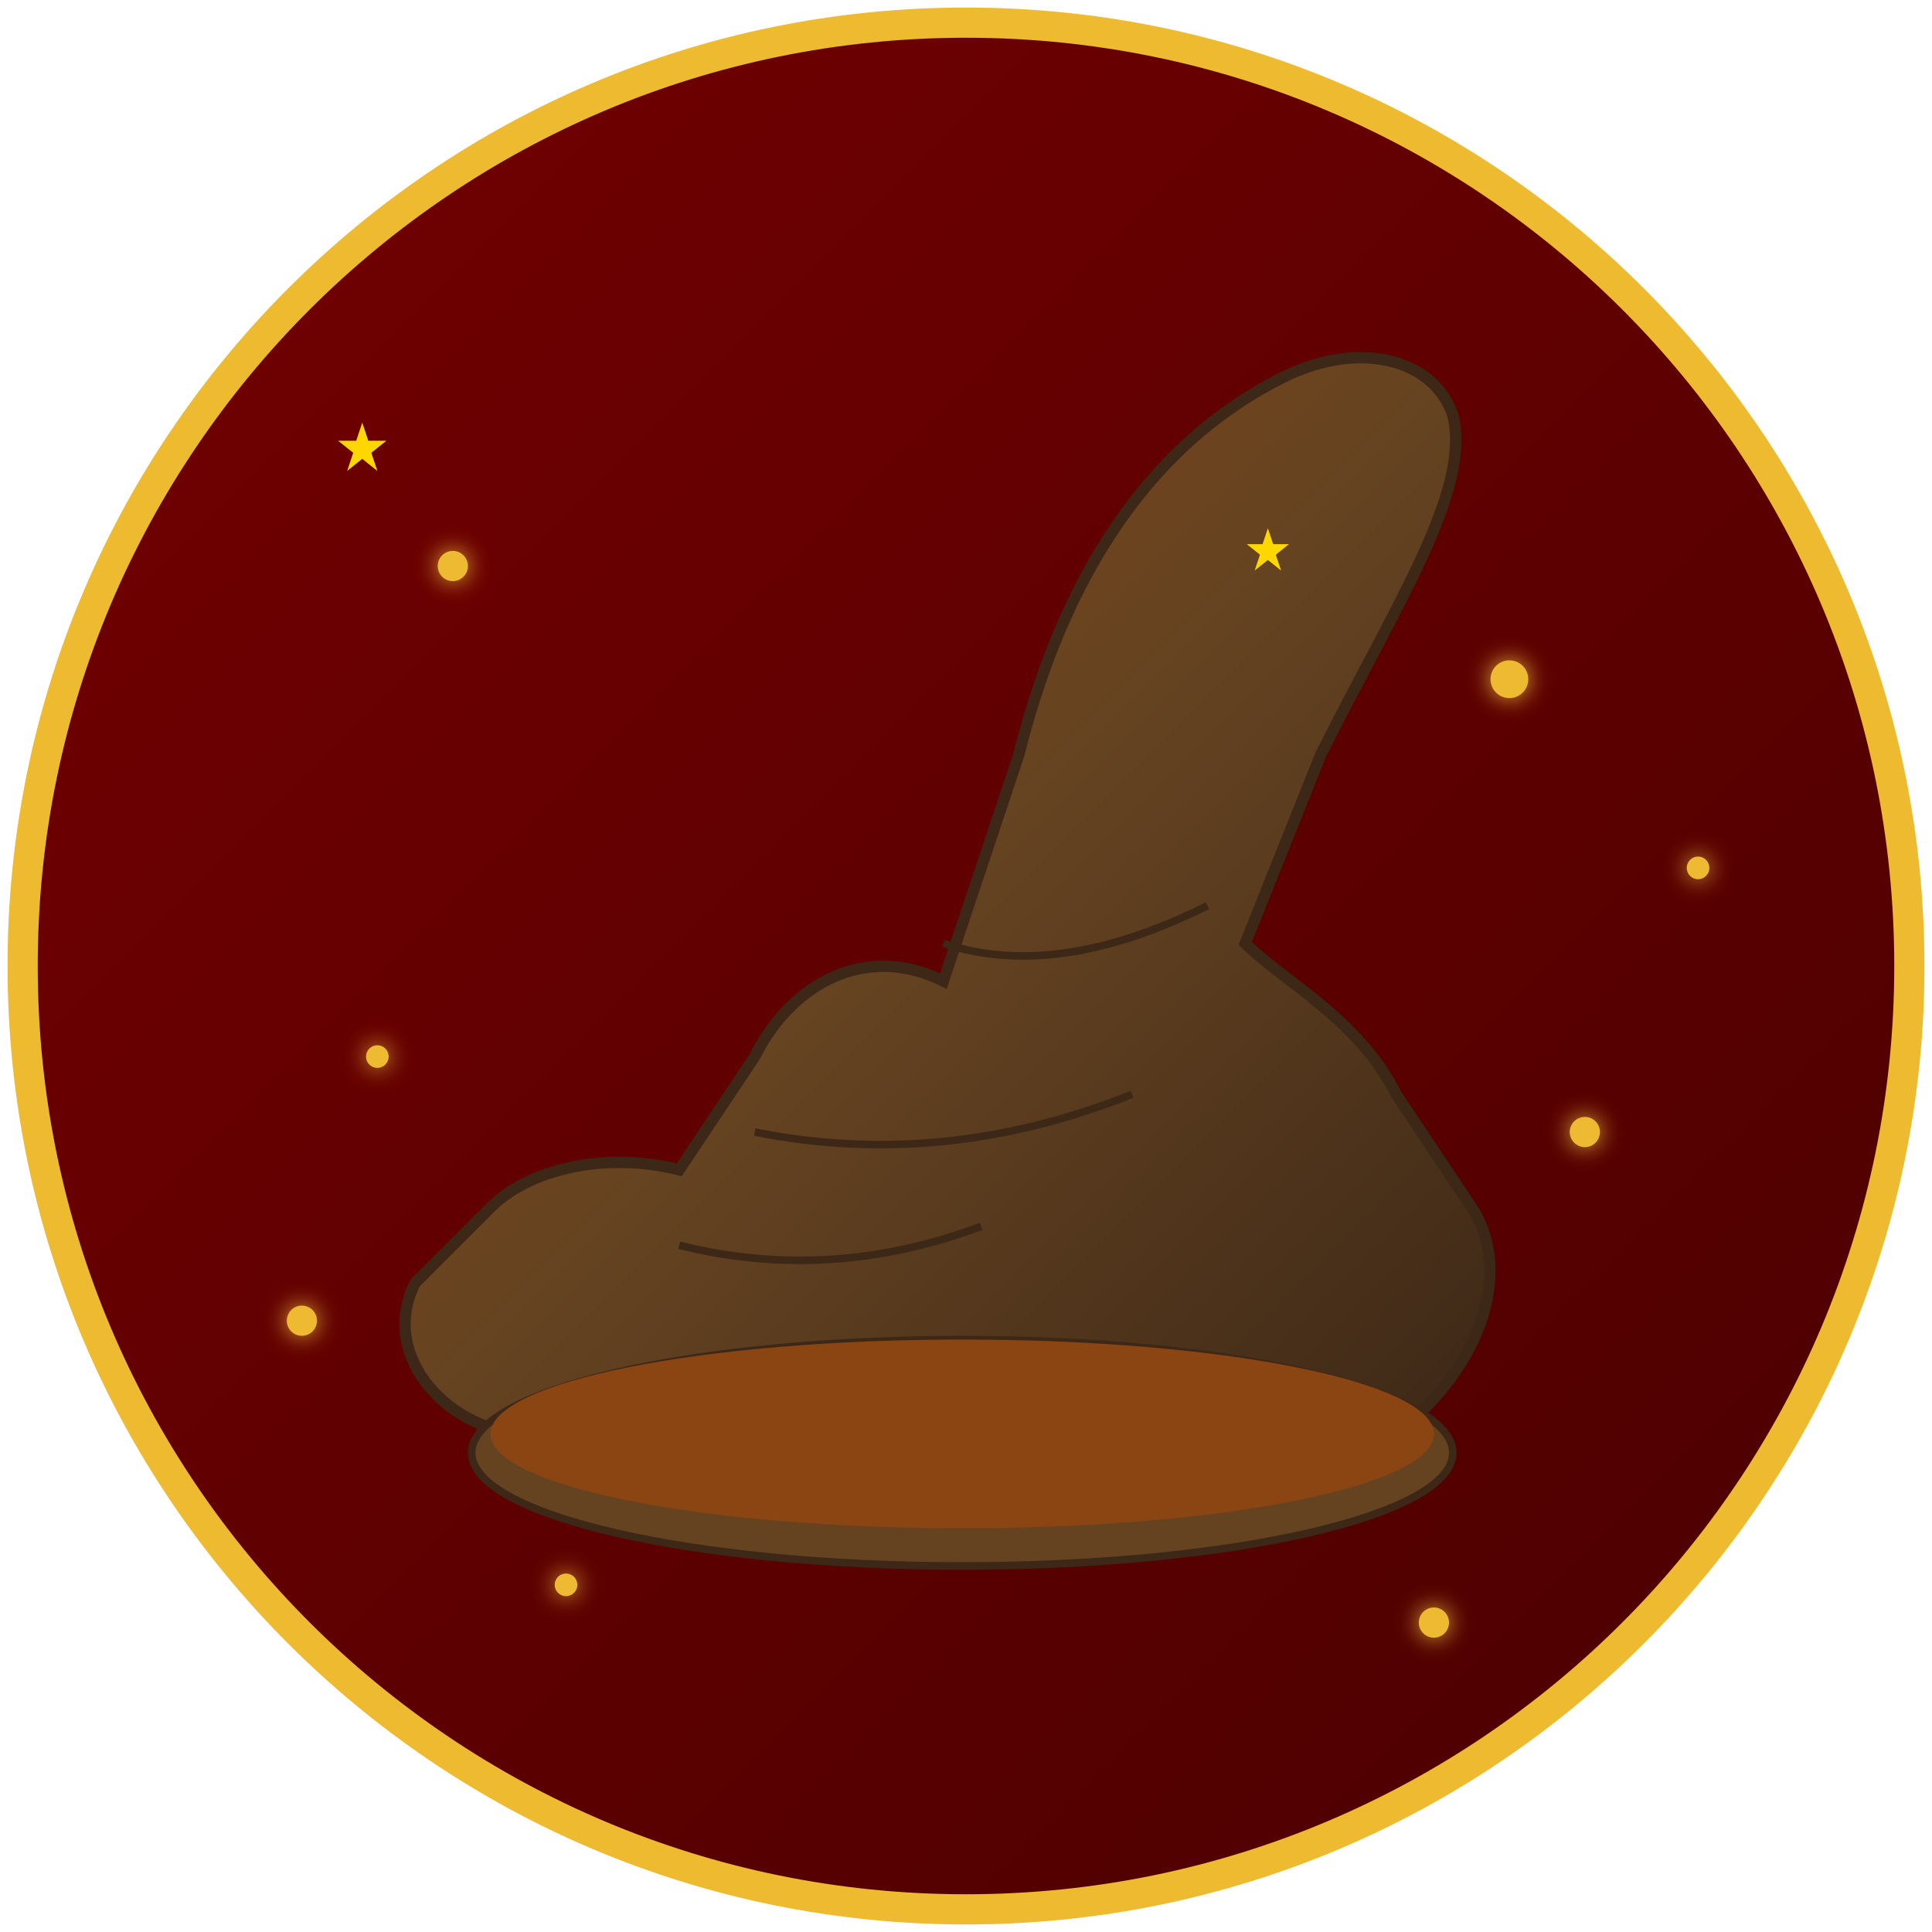
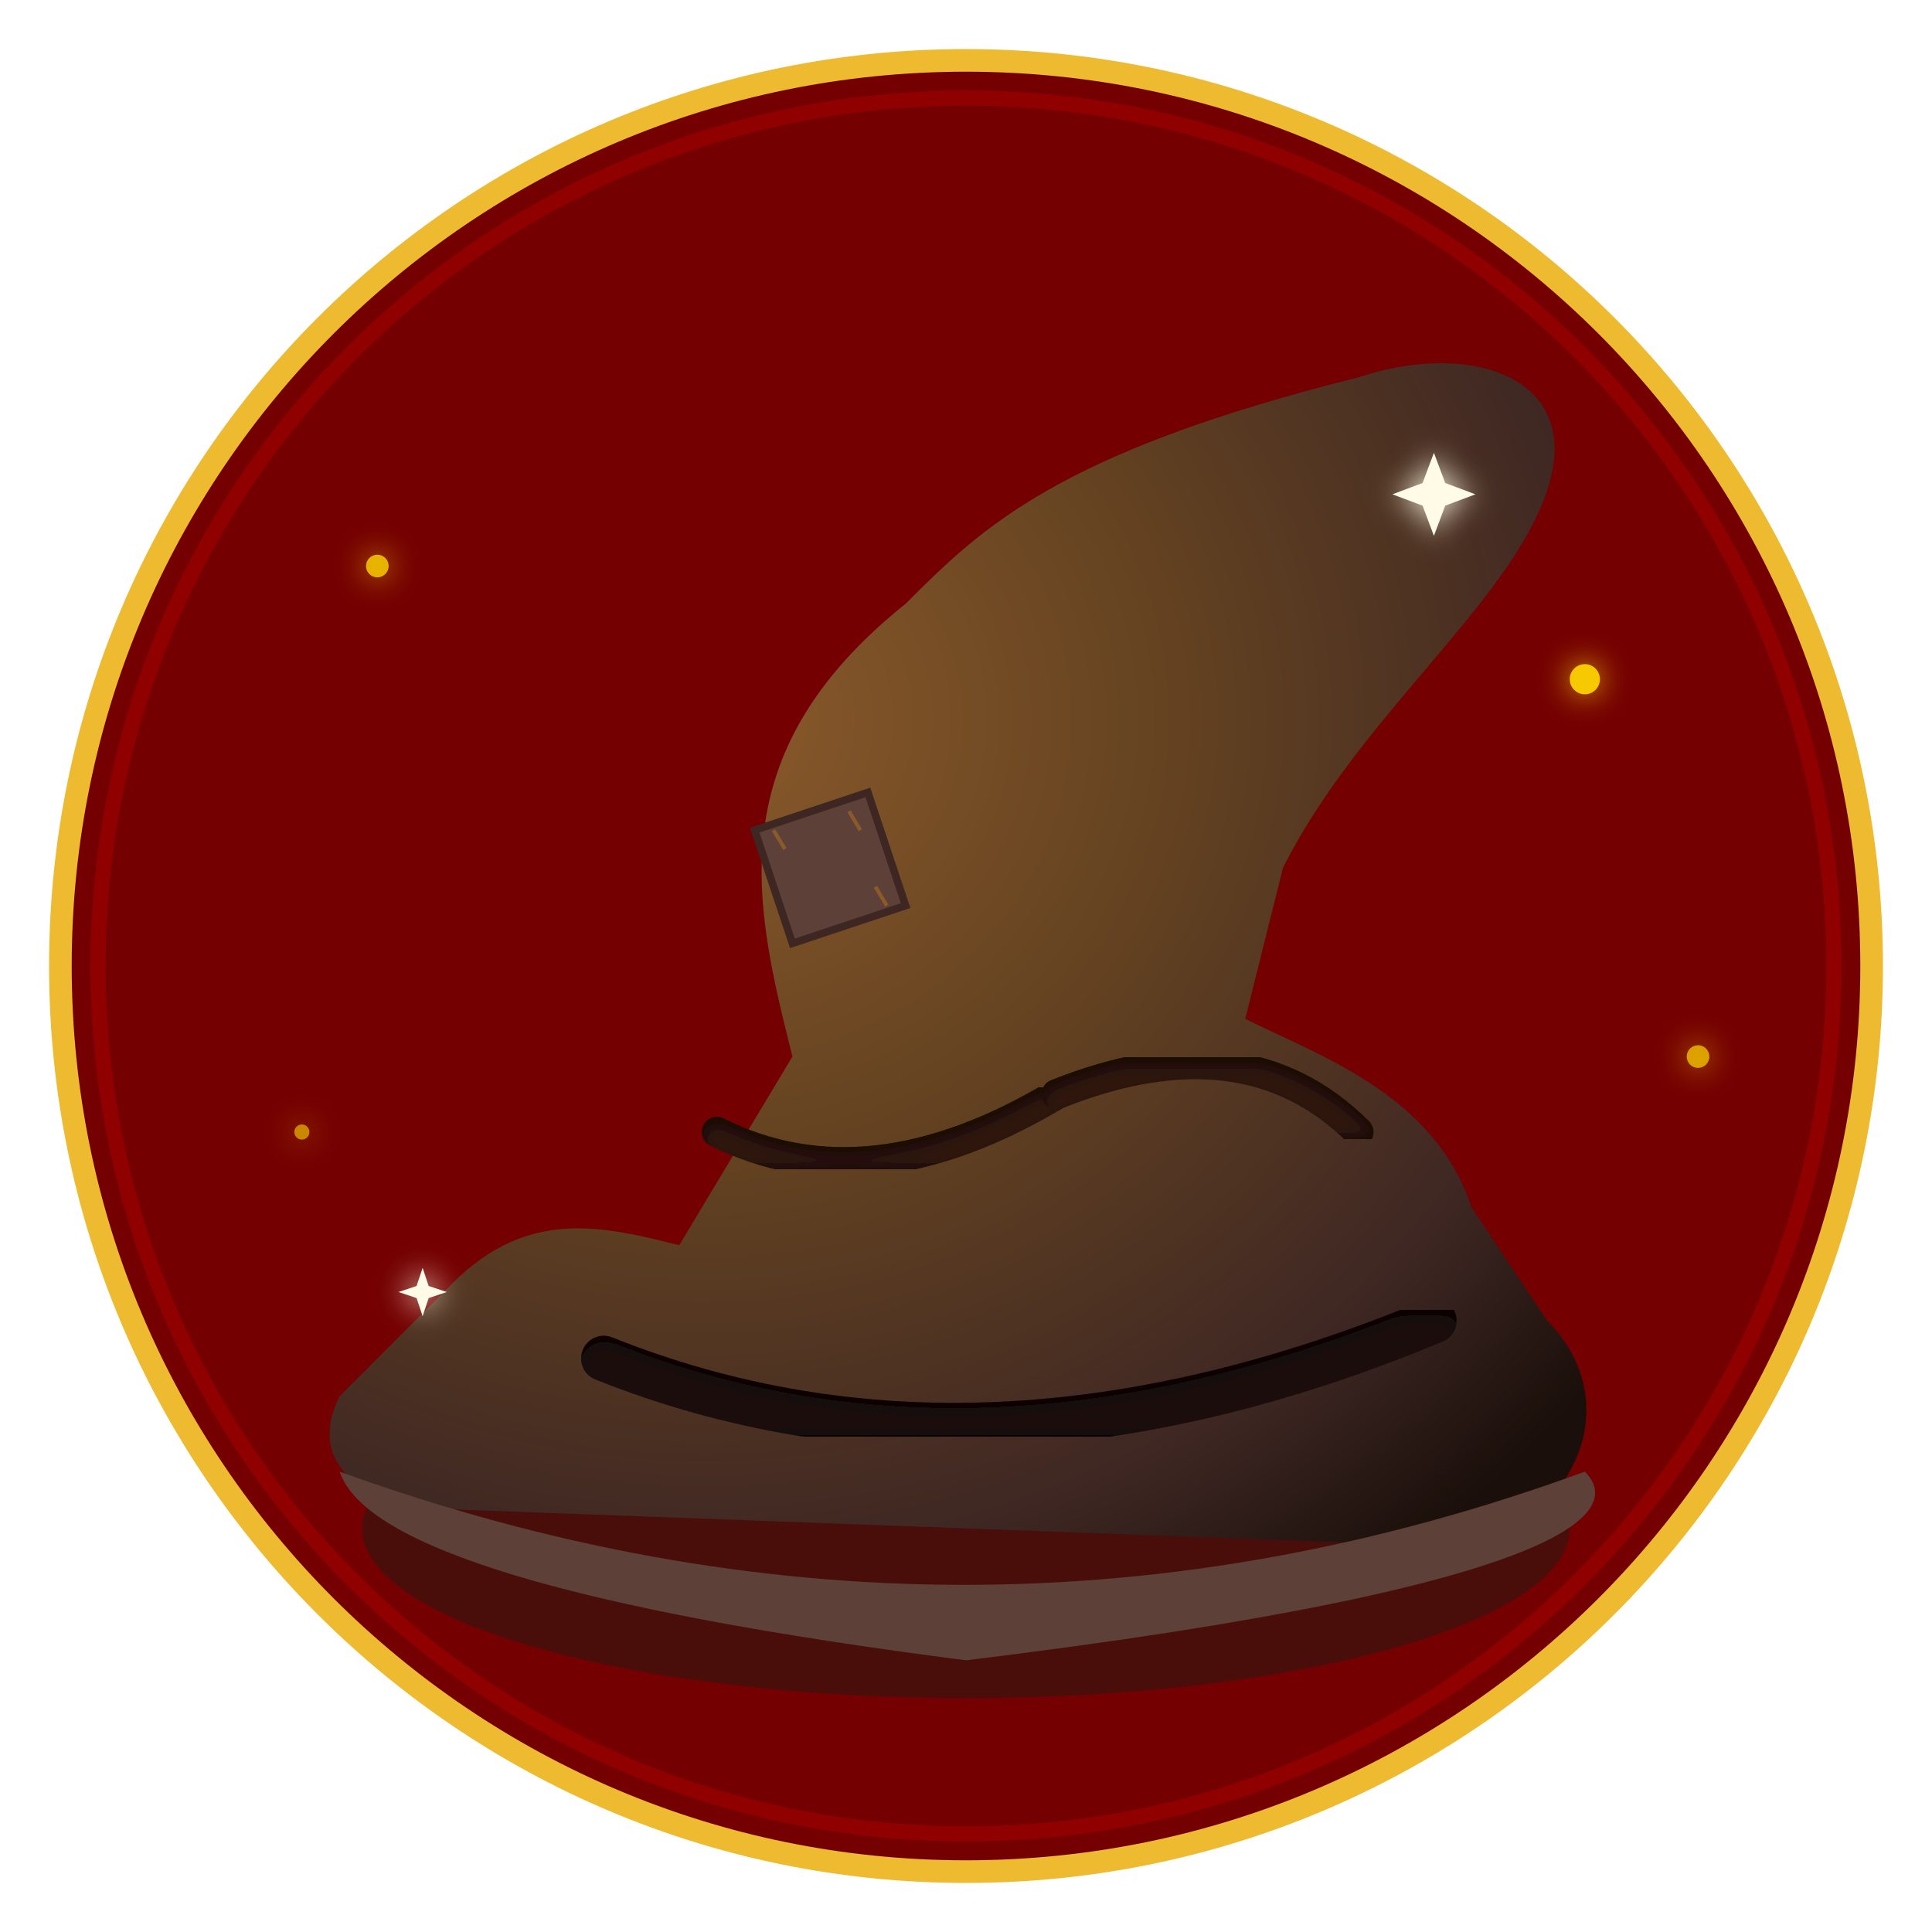
<svg xmlns="http://www.w3.org/2000/svg" viewBox="0 0 512 512">
  <defs>
-     <linearGradient id="hatGrad" x1="0%" y1="0%" x2="100%" y2="100%">
-       <stop offset="0%" stop-color="#8B4513" />
-       <stop offset="50%" stop-color="#654321" />
-       <stop offset="100%" stop-color="#3d2817" />
-     </linearGradient>
-     <linearGradient id="bgGrad" x1="0%" y1="0%" x2="100%" y2="100%">
-       <stop offset="0%" stop-color="#740001" />
-       <stop offset="100%" stop-color="#4a0001" />
-     </linearGradient>
-     <filter id="glow">
-       <feGaussianBlur stdDeviation="3" result="coloredBlur" />
+     <radialGradient id="leatherGrad" cx="30%" cy="30%" r="90%">
+       <stop offset="0%" stop-color="#8B5A2B" />
+       <stop offset="40%" stop-color="#654321" />
+       <stop offset="80%" stop-color="#3E2723" />
+       <stop offset="100%" stop-color="#1A0F0A" />
+     </radialGradient>
+     <filter id="insetShadow">
+       <feOffset dx="0" dy="2" />
+       <feGaussianBlur stdDeviation="2" result="offset-blur" />
+       <feComposite operator="out" in="SourceGraphic" in2="offset-blur" result="inverse" />
+       <feFlood flood-color="black" flood-opacity="0.8" result="color" />
+       <feComposite operator="in" in="color" in2="inverse" result="shadow" />
+       <feComposite operator="over" in="shadow" in2="SourceGraphic" />
+     </filter>
+     <filter id="goldenGlow" x="-50%" y="-50%" width="200%" height="200%">
+       <feGaussianBlur stdDeviation="4" result="coloredBlur" />
      <feMerge>
        <feMergeNode in="coloredBlur" />
        <feMergeNode in="SourceGraphic" />
      </feMerge>
    </filter>
  </defs>
-   <circle cx="256" cy="256" r="250" fill="url(#bgGrad)" stroke="#eeba30" stroke-width="8" />
-   <path d="M 140 380             C 120 380, 100 360, 110 340            L 130 320            C 140 310, 160 305, 180 310            L 200 280            C 210 260, 230 250, 250 260            L 270 200            C 280 160, 300 120, 340 100            C 360 90, 380 95, 385 110            C 390 130, 370 160, 350 200            L 330 250            C 340 260, 360 270, 370 290            L 390 320            C 400 335, 395 360, 370 380            Z" fill="url(#hatGrad)" stroke="#3d2817" stroke-width="3" />
-   <ellipse cx="255" cy="385" rx="130" ry="30" fill="#654321" stroke="#3d2817" stroke-width="2" />
-   <ellipse cx="255" cy="380" rx="125" ry="25" fill="#8B4513" />
-   <path d="M 180 330 Q 220 340, 260 325" stroke="#3d2817" stroke-width="2" fill="none" />
-   <path d="M 200 300 Q 250 310, 300 290" stroke="#3d2817" stroke-width="2" fill="none" />
-   <path d="M 250 250 Q 280 260, 320 240" stroke="#3d2817" stroke-width="2" fill="none" />
-   <g fill="#eeba30" filter="url(#glow)">
-     <circle cx="120" cy="150" r="4" />
-     <circle cx="400" cy="180" r="5" />
-     <circle cx="100" cy="280" r="3" />
-     <circle cx="420" cy="300" r="4" />
-     <circle cx="150" cy="420" r="3" />
-     <circle cx="380" cy="430" r="4" />
-     <circle cx="450" cy="230" r="3" />
-     <circle cx="80" cy="350" r="4" />
+   <circle cx="256" cy="256" r="240" fill="#740001" stroke="#eeba30" stroke-width="6" />
+   <circle cx="256" cy="256" r="230" fill="none" stroke="#ae0001" stroke-width="4" stroke-opacity="0.5" />
+   <g transform="translate(0, 20)">
+     <ellipse cx="256" cy="385" rx="160" ry="45" fill="#2d1810" opacity="0.6" />
+     <path d="M 120 380               C 100 380, 80 370, 90 350              L 120 320              C 140 300, 160 305, 180 310              L 210 260              C 200 220, 190 180, 240 140              C 260 120, 280 100, 360 80              C 390 70, 420 80, 410 110              C 400 140, 360 170, 340 210              L 330 250              C 350 260, 380 270, 390 300              L 410 330              C 430 350, 420 380, 390 390              Z" fill="url(#leatherGrad)" />
+     <path d="M 190 280 Q 230 300, 280 270" fill="none" stroke="#2d1810" stroke-width="8" stroke-linecap="round" filter="url(#insetShadow)" />
+     <path d="M 280 270 Q 330 250, 360 280" fill="none" stroke="#2d1810" stroke-width="8" stroke-linecap="round" filter="url(#insetShadow)" />
+     <path d="M 160 340 Q 260 380, 380 330" fill="none" stroke="#1A0F0A" stroke-width="12" stroke-linecap="round" filter="url(#insetShadow)" />
+     <path d="M 200 200 L 230 190 L 240 220 L 210 230 Z" fill="#5D4037" stroke="#3E2723" stroke-width="2" />
+     <path d="M 205 200 L 208 205 M 225 195 L 228 200 M 235 220 L 232 215" stroke="#8B5A2B" stroke-width="1" />
+     <path d="M 90 370 Q 256 430, 420 370 C 430 380, 420 400, 256 420 Q 100 400, 90 370" fill="#5D4037" />
  </g>
-   <g fill="#ffd700">
-     <polygon points="120,140 122,146 128,146 123,150 125,156 120,152 115,156 117,150 112,146 118,146" transform="scale(0.8)" />
-     <polygon points="480,200 482,206 488,206 483,210 485,216 480,212 475,216 477,210 472,206 478,206" transform="scale(0.7)" />
+   <g fill="#ffd700" filter="url(#goldenGlow)">
+     <circle cx="100" cy="150" r="3" opacity="0.8">
+       <animate attributeName="opacity" values="0.8;0.2;0.8" dur="3s" repeatCount="indefinite" />
+     </circle>
+     <circle cx="420" cy="180" r="4" opacity="0.9">
+       <animate attributeName="opacity" values="0.9;0.3;0.9" dur="4s" repeatCount="indefinite" />
+     </circle>
+     <circle cx="80" cy="300" r="2" opacity="0.6" />
+     <circle cx="450" cy="280" r="3" opacity="0.7" />
+     <path d="M 380 120 L 383 128 L 391 131 L 383 134 L 380 142 L 377 134 L 369 131 L 377 128 Z" fill="#fffbe6" />
+     <path d="M 140 420 L 142 426 L 148 428 L 142 430 L 140 436 L 138 430 L 132 428 L 138 426 Z" fill="#fffbe6" transform="scale(0.8)" />
  </g>
</svg>
